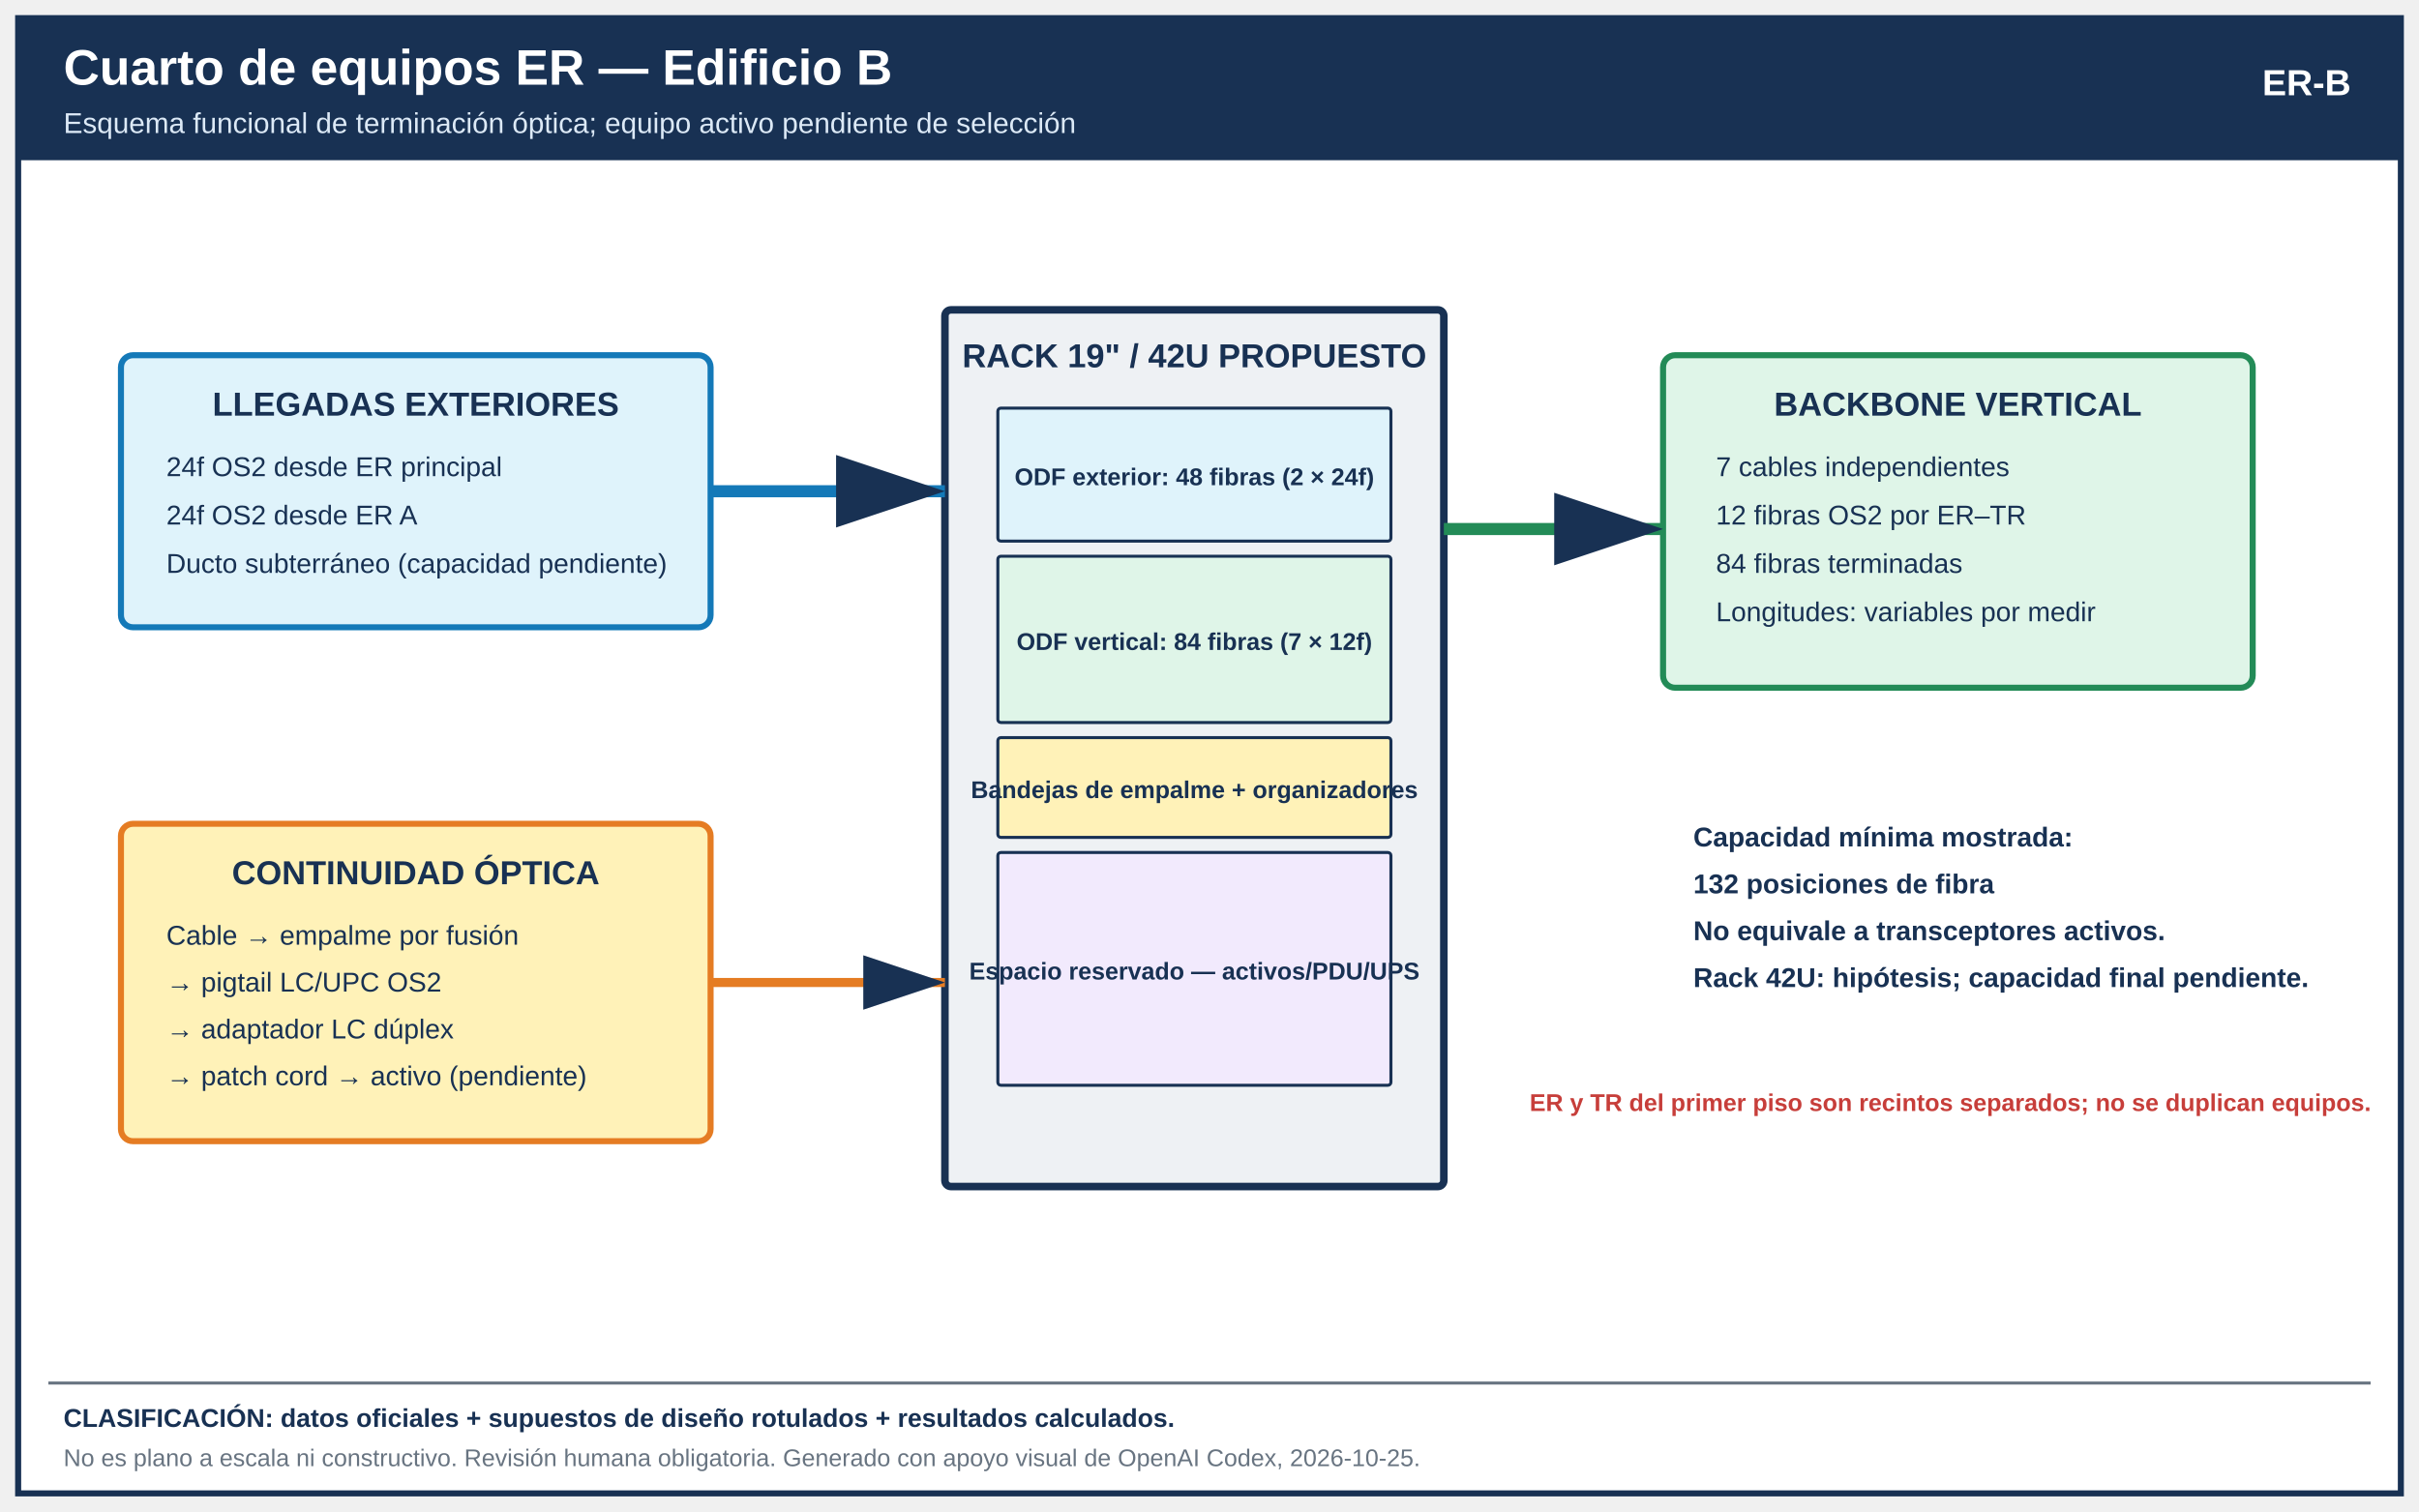
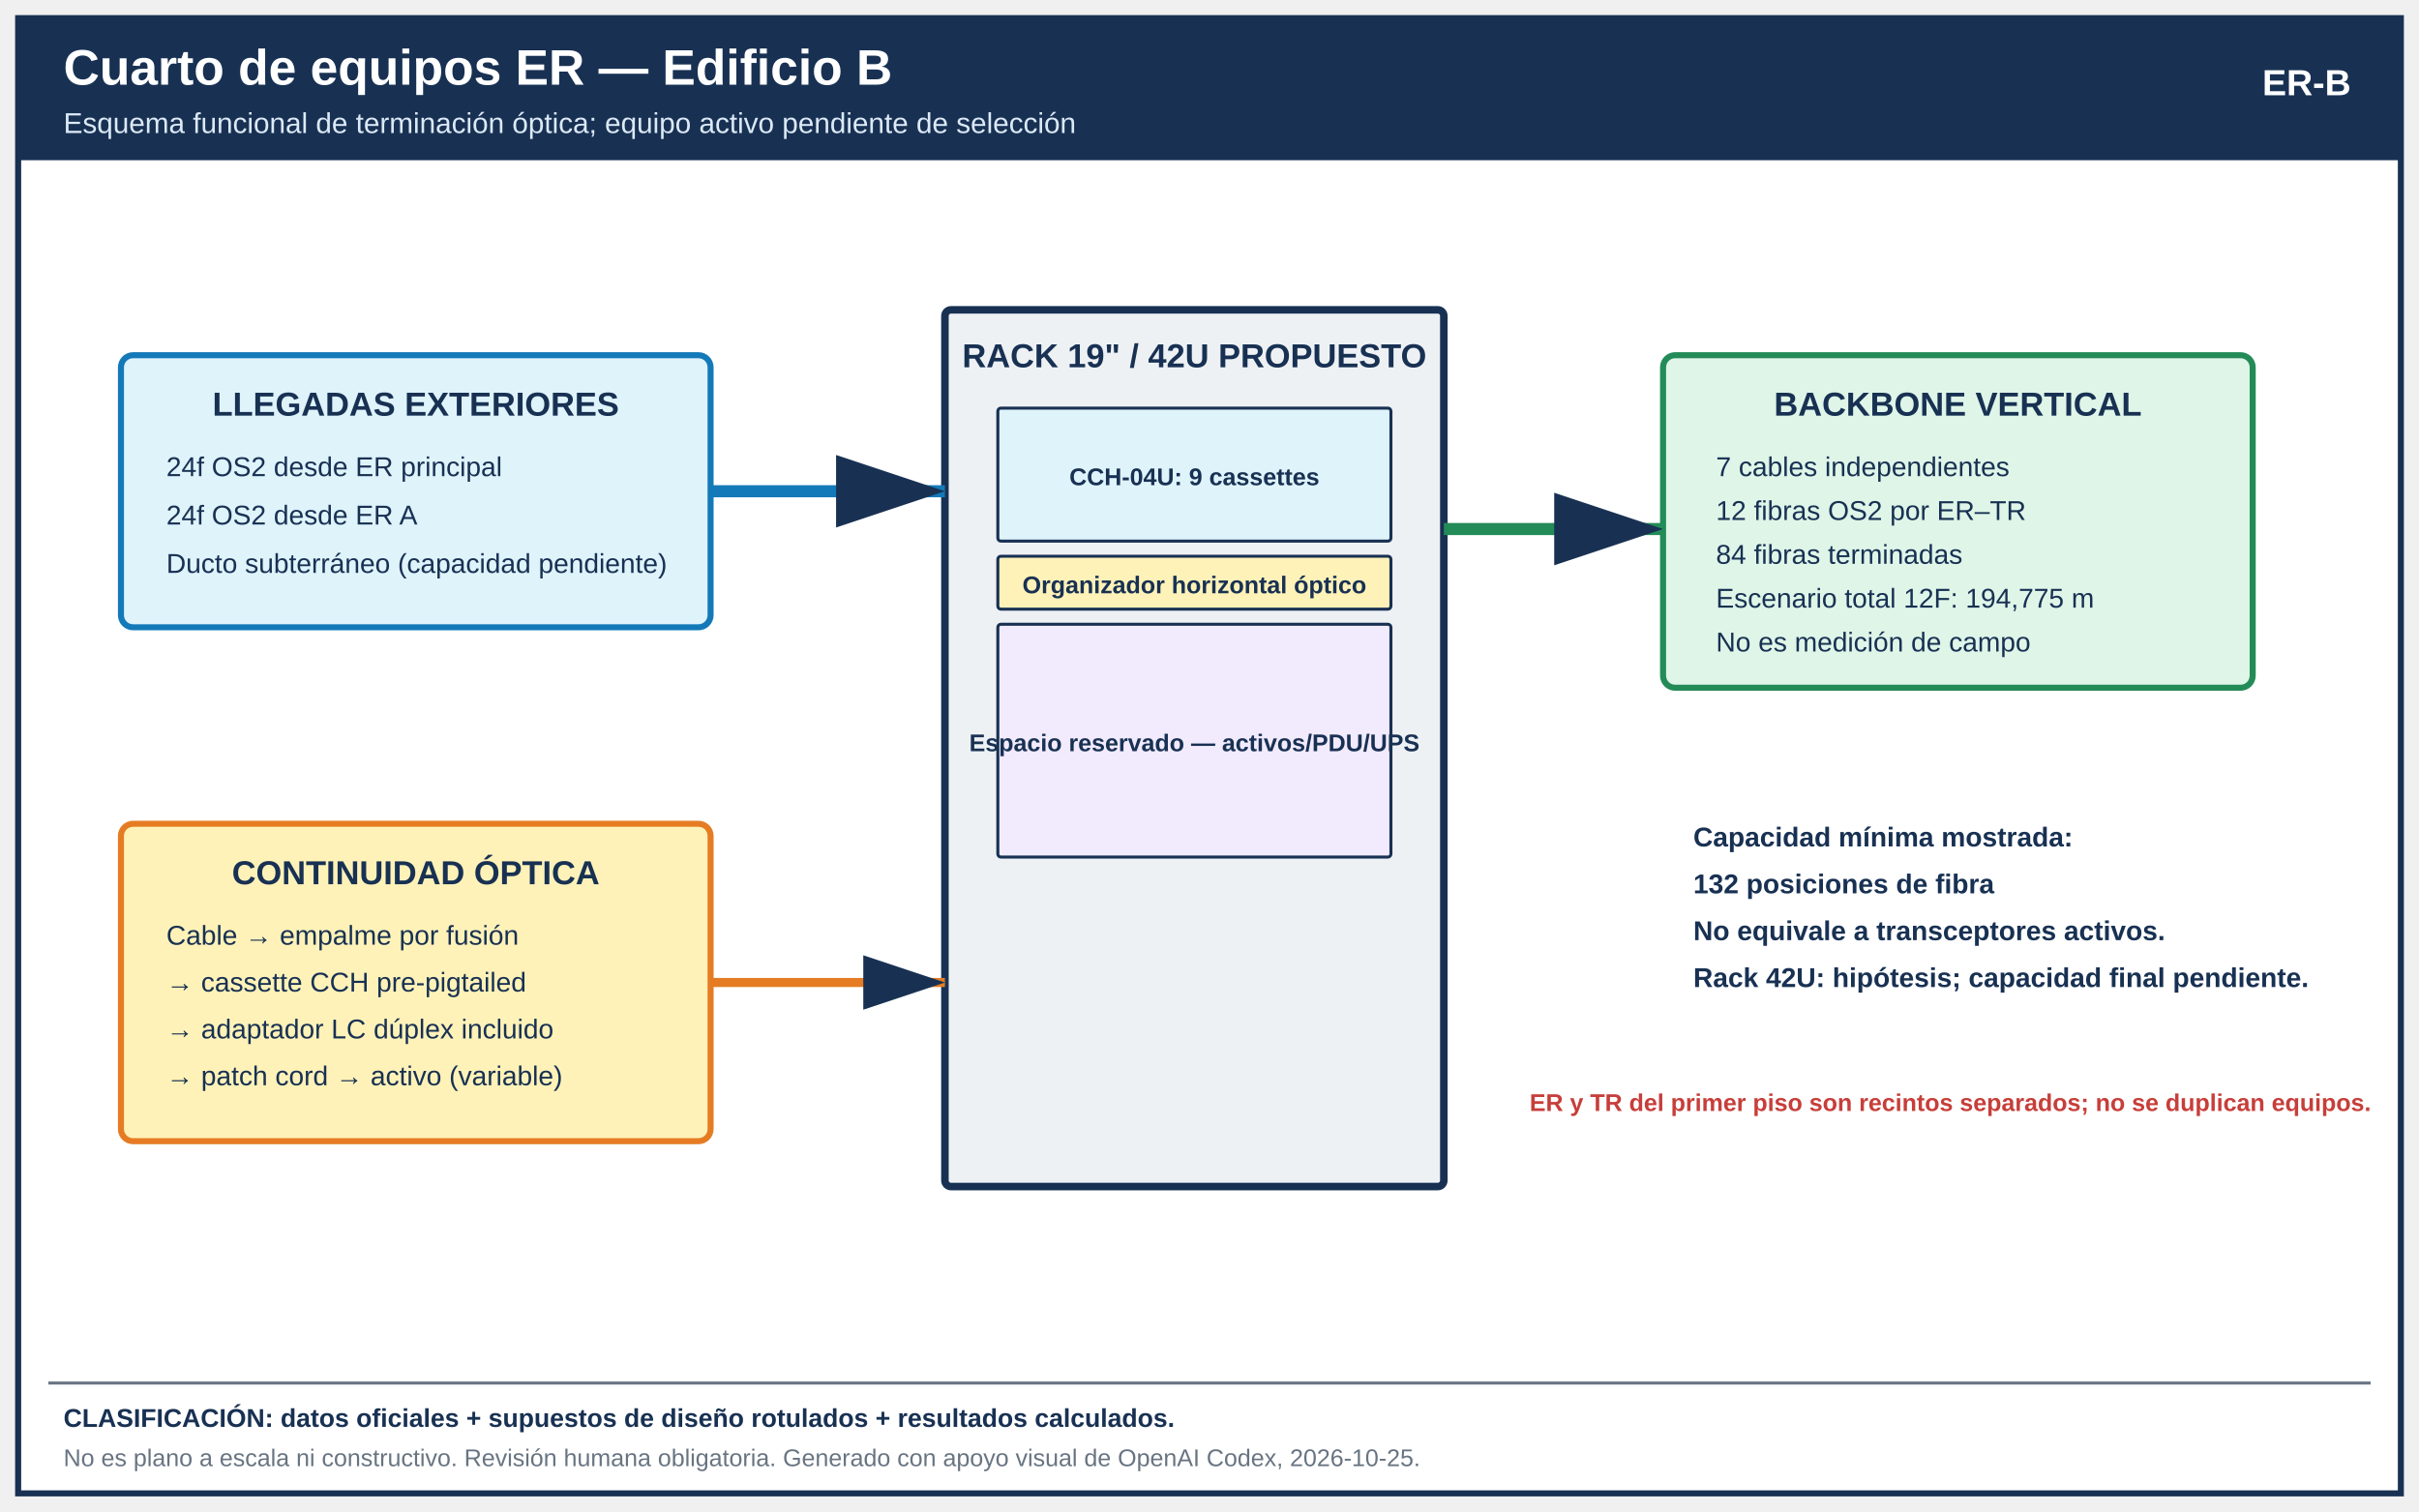
<svg xmlns="http://www.w3.org/2000/svg" width="1600" height="1000" viewBox="0 0 1600 1000">
  <defs>
    <marker id="arrow" markerWidth="10" markerHeight="10" refX="9" refY="3" orient="auto" markerUnits="strokeWidth">
      <path d="M0,0 L0,6 L9,3 z" fill="#183153" />
    </marker>
  </defs>
  <style>text{font-family:Arial,Helvetica,sans-serif}.small{font-size:18px}.tiny{font-size:15px}</style>
  <rect x="12" y="12" width="1576" height="976" rx="0" fill="white" stroke="#183153" stroke-width="4" />
  <rect x="12" y="12" width="1576" height="94" rx="0" fill="#183153" stroke="#183153" stroke-width="0" />
  <text x="42" y="56" font-size="33" font-weight="bold" text-anchor="start" fill="white">Cuarto de equipos ER — Edificio B</text>
  <text x="42" y="88" font-size="19" font-weight="normal" text-anchor="start" fill="#dce9f6">Esquema funcional de terminación óptica; equipo activo pendiente de selección</text>
  <text x="1555" y="63" font-size="24" font-weight="bold" text-anchor="end" fill="white">ER-B</text>
  <rect x="625" y="205" width="330" height="580" rx="4" fill="#eef1f4" stroke="#183153" stroke-width="5" />
  <text x="790" y="243" font-size="22" font-weight="bold" text-anchor="middle" fill="#183153">RACK 19" / 42U PROPUESTO</text>
  <rect x="660" y="270" width="260" height="88" rx="2" fill="#dff3fb" stroke="#183153" stroke-width="2" />
-   <text x="790" y="321.0" font-size="16" font-weight="bold" text-anchor="middle" fill="#183153">ODF exterior: 48 fibras (2 × 24f)</text>
-   <rect x="660" y="368" width="260" height="110" rx="2" fill="#dff5e8" stroke="#183153" stroke-width="2" />
-   <text x="790" y="430.0" font-size="16" font-weight="bold" text-anchor="middle" fill="#183153">ODF vertical: 84 fibras (7 × 12f)</text>
-   <rect x="660" y="488" width="260" height="66" rx="2" fill="#fff2b8" stroke="#183153" stroke-width="2" />
-   <text x="790" y="528.0" font-size="16" font-weight="bold" text-anchor="middle" fill="#183153">Bandejas de empalme + organizadores</text>
-   <rect x="660" y="564" width="260" height="154" rx="2" fill="#f2eafd" stroke="#183153" stroke-width="2" />
-   <text x="790" y="648.0" font-size="16" font-weight="bold" text-anchor="middle" fill="#183153">Espacio reservado — activos/PDU/UPS</text>
+   <text x="790" y="321.0" font-size="16" font-weight="bold" text-anchor="middle" fill="#183153">CCH-04U: 9 cassettes</text>
+   <rect x="660" y="368" width="260" height="35" rx="2" fill="#fff2b8" stroke="#183153" stroke-width="2" />
+   <text x="790" y="392.5" font-size="16" font-weight="bold" text-anchor="middle" fill="#183153">Organizador horizontal óptico</text>
+   <rect x="660" y="413" width="260" height="154" rx="2" fill="#f2eafd" stroke="#183153" stroke-width="2" />
+   <text x="790" y="497.0" font-size="16" font-weight="bold" text-anchor="middle" fill="#183153">Espacio reservado — activos/PDU/UPS</text>
  <rect x="80" y="235" width="390" height="180" rx="8" fill="#dff3fb" stroke="#1479b8" stroke-width="4" />
  <text x="275" y="275" font-size="22" font-weight="bold" text-anchor="middle" fill="#183153">LLEGADAS EXTERIORES</text>
  <text x="110" y="315" font-size="18" font-weight="normal" text-anchor="start" fill="#183153">24f OS2 desde ER principal</text>
  <text x="110" y="347" font-size="18" font-weight="normal" text-anchor="start" fill="#183153">24f OS2 desde ER A</text>
  <text x="110" y="379" font-size="18" font-weight="normal" text-anchor="start" fill="#183153">Ducto subterráneo (capacidad pendiente)</text>
  <line x1="470" y1="325" x2="625" y2="325" stroke="#1479b8" stroke-width="8" fill="none" marker-end="url(#arrow)" />
  <rect x="1100" y="235" width="390" height="220" rx="8" fill="#dff5e8" stroke="#238b57" stroke-width="4" />
  <text x="1295" y="275" font-size="22" font-weight="bold" text-anchor="middle" fill="#183153">BACKBONE VERTICAL</text>
  <text x="1135" y="315" font-size="18" font-weight="normal" text-anchor="start" fill="#183153">7 cables independientes</text>
-   <text x="1135" y="347" font-size="18" font-weight="normal" text-anchor="start" fill="#183153">12 fibras OS2 por ER–TR</text>
-   <text x="1135" y="379" font-size="18" font-weight="normal" text-anchor="start" fill="#183153">84 fibras terminadas</text>
-   <text x="1135" y="411" font-size="18" font-weight="normal" text-anchor="start" fill="#183153">Longitudes: variables por medir</text>
+   <text x="1135" y="344" font-size="18" font-weight="normal" text-anchor="start" fill="#183153">12 fibras OS2 por ER–TR</text>
+   <text x="1135" y="373" font-size="18" font-weight="normal" text-anchor="start" fill="#183153">84 fibras terminadas</text>
+   <text x="1135" y="402" font-size="18" font-weight="normal" text-anchor="start" fill="#183153">Escenario total 12F: 194,775 m</text>
+   <text x="1135" y="431" font-size="18" font-weight="normal" text-anchor="start" fill="#183153">No es medición de campo</text>
  <line x1="955" y1="350" x2="1100" y2="350" stroke="#238b57" stroke-width="8" fill="none" marker-end="url(#arrow)" />
  <rect x="80" y="545" width="390" height="210" rx="8" fill="#fff2b8" stroke="#e57c23" stroke-width="4" />
  <text x="275" y="585" font-size="22" font-weight="bold" text-anchor="middle" fill="#183153">CONTINUIDAD ÓPTICA</text>
  <text x="110" y="625" font-size="18" font-weight="normal" text-anchor="start" fill="#183153">Cable → empalme por fusión</text>
-   <text x="110" y="656" font-size="18" font-weight="normal" text-anchor="start" fill="#183153">→ pigtail LC/UPC OS2</text>
-   <text x="110" y="687" font-size="18" font-weight="normal" text-anchor="start" fill="#183153">→ adaptador LC dúplex</text>
-   <text x="110" y="718" font-size="18" font-weight="normal" text-anchor="start" fill="#183153">→ patch cord → activo (pendiente)</text>
+   <text x="110" y="656" font-size="18" font-weight="normal" text-anchor="start" fill="#183153">→ cassette CCH pre-pigtailed</text>
+   <text x="110" y="687" font-size="18" font-weight="normal" text-anchor="start" fill="#183153">→ adaptador LC dúplex incluido</text>
+   <text x="110" y="718" font-size="18" font-weight="normal" text-anchor="start" fill="#183153">→ patch cord → activo (variable)</text>
  <line x1="470" y1="650" x2="625" y2="650" stroke="#e57c23" stroke-width="6" fill="none" marker-end="url(#arrow)" />
  <text x="1120" y="560" font-size="18" font-weight="bold" text-anchor="start" fill="#183153">Capacidad mínima mostrada:</text>
  <text x="1120" y="591" font-size="18" font-weight="bold" text-anchor="start" fill="#183153">132 posiciones de fibra</text>
  <text x="1120" y="622" font-size="18" font-weight="bold" text-anchor="start" fill="#183153">No equivale a transceptores activos.</text>
  <text x="1120" y="653" font-size="18" font-weight="bold" text-anchor="start" fill="#183153">Rack 42U: hipótesis; capacidad final pendiente.</text>
  <text x="1290" y="735" font-size="16" font-weight="bold" text-anchor="middle" fill="#c73e3a">ER y TR del primer piso son recintos separados; no se duplican equipos.</text>
  <line x1="32" y1="915" x2="1568" y2="915" stroke="#687481" stroke-width="2" fill="none" />
  <text x="42" y="944" font-size="17" font-weight="bold" text-anchor="start" fill="#183153">CLASIFICACIÓN: datos oficiales + supuestos de diseño rotulados + resultados calculados.</text>
  <text x="42" y="970" font-size="16" font-weight="normal" text-anchor="start" fill="#687481">No es plano a escala ni constructivo. Revisión humana obligatoria. Generado con apoyo visual de OpenAI Codex, 2026-10-25.</text>
</svg>
